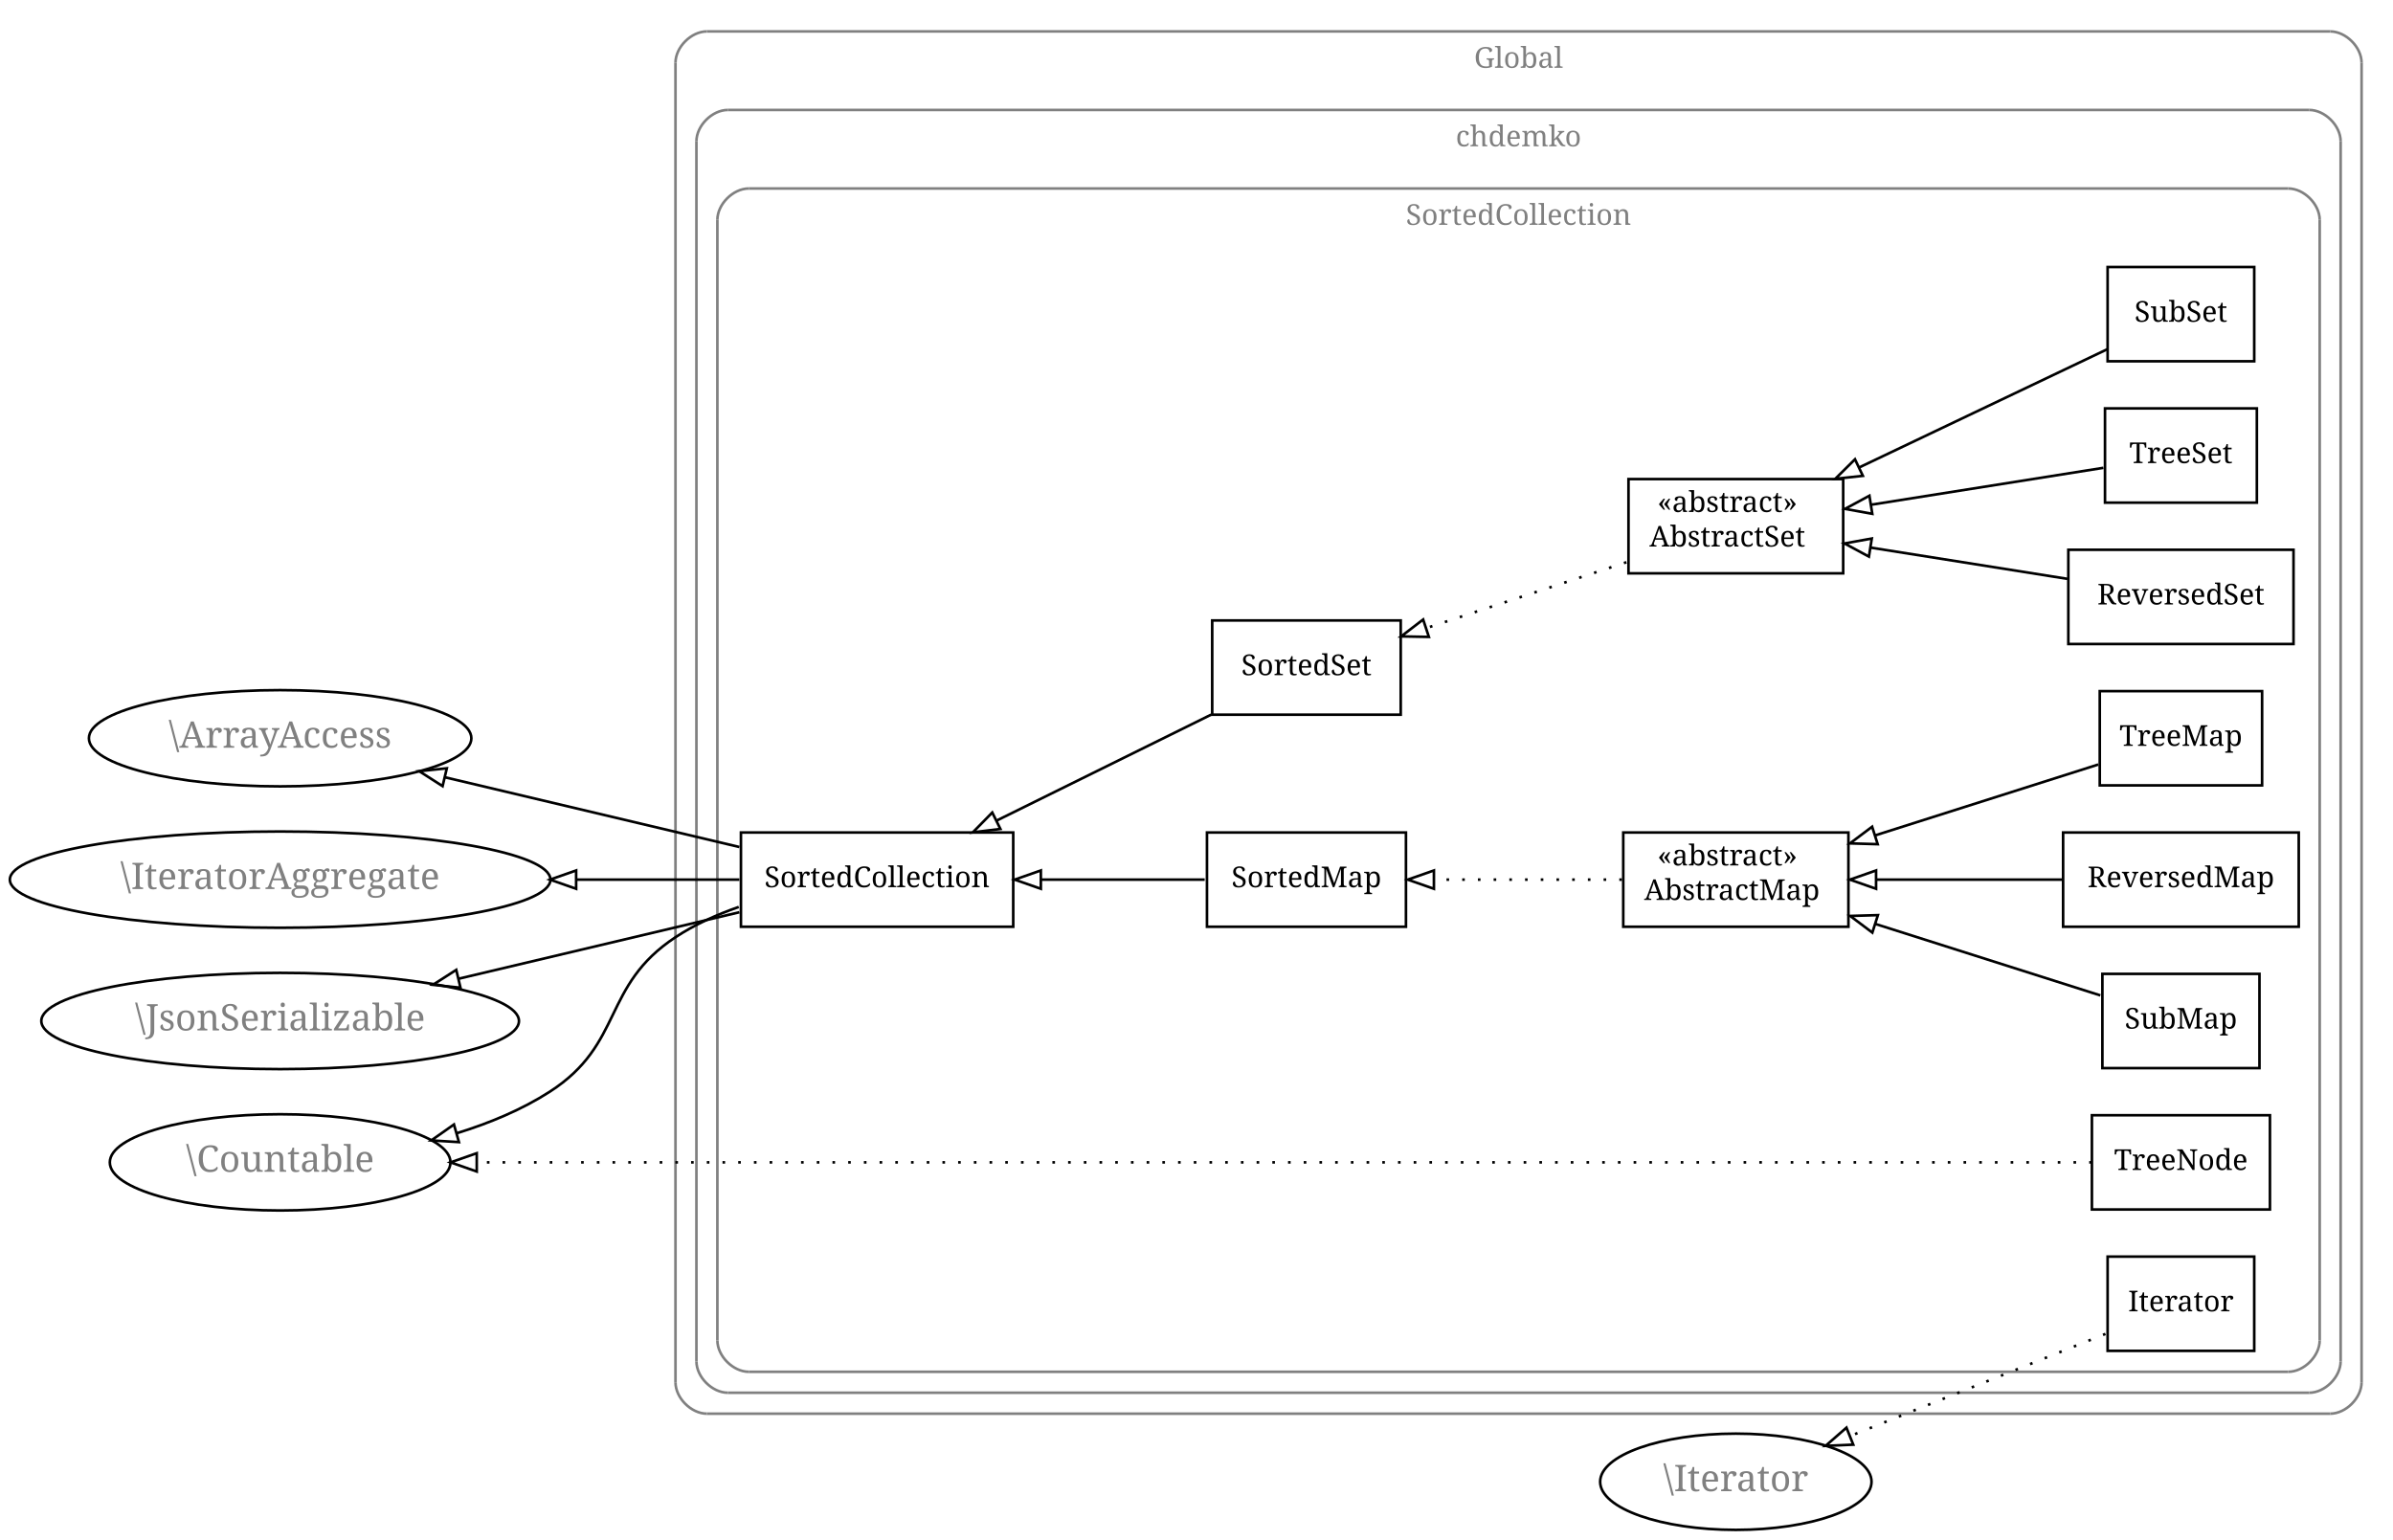
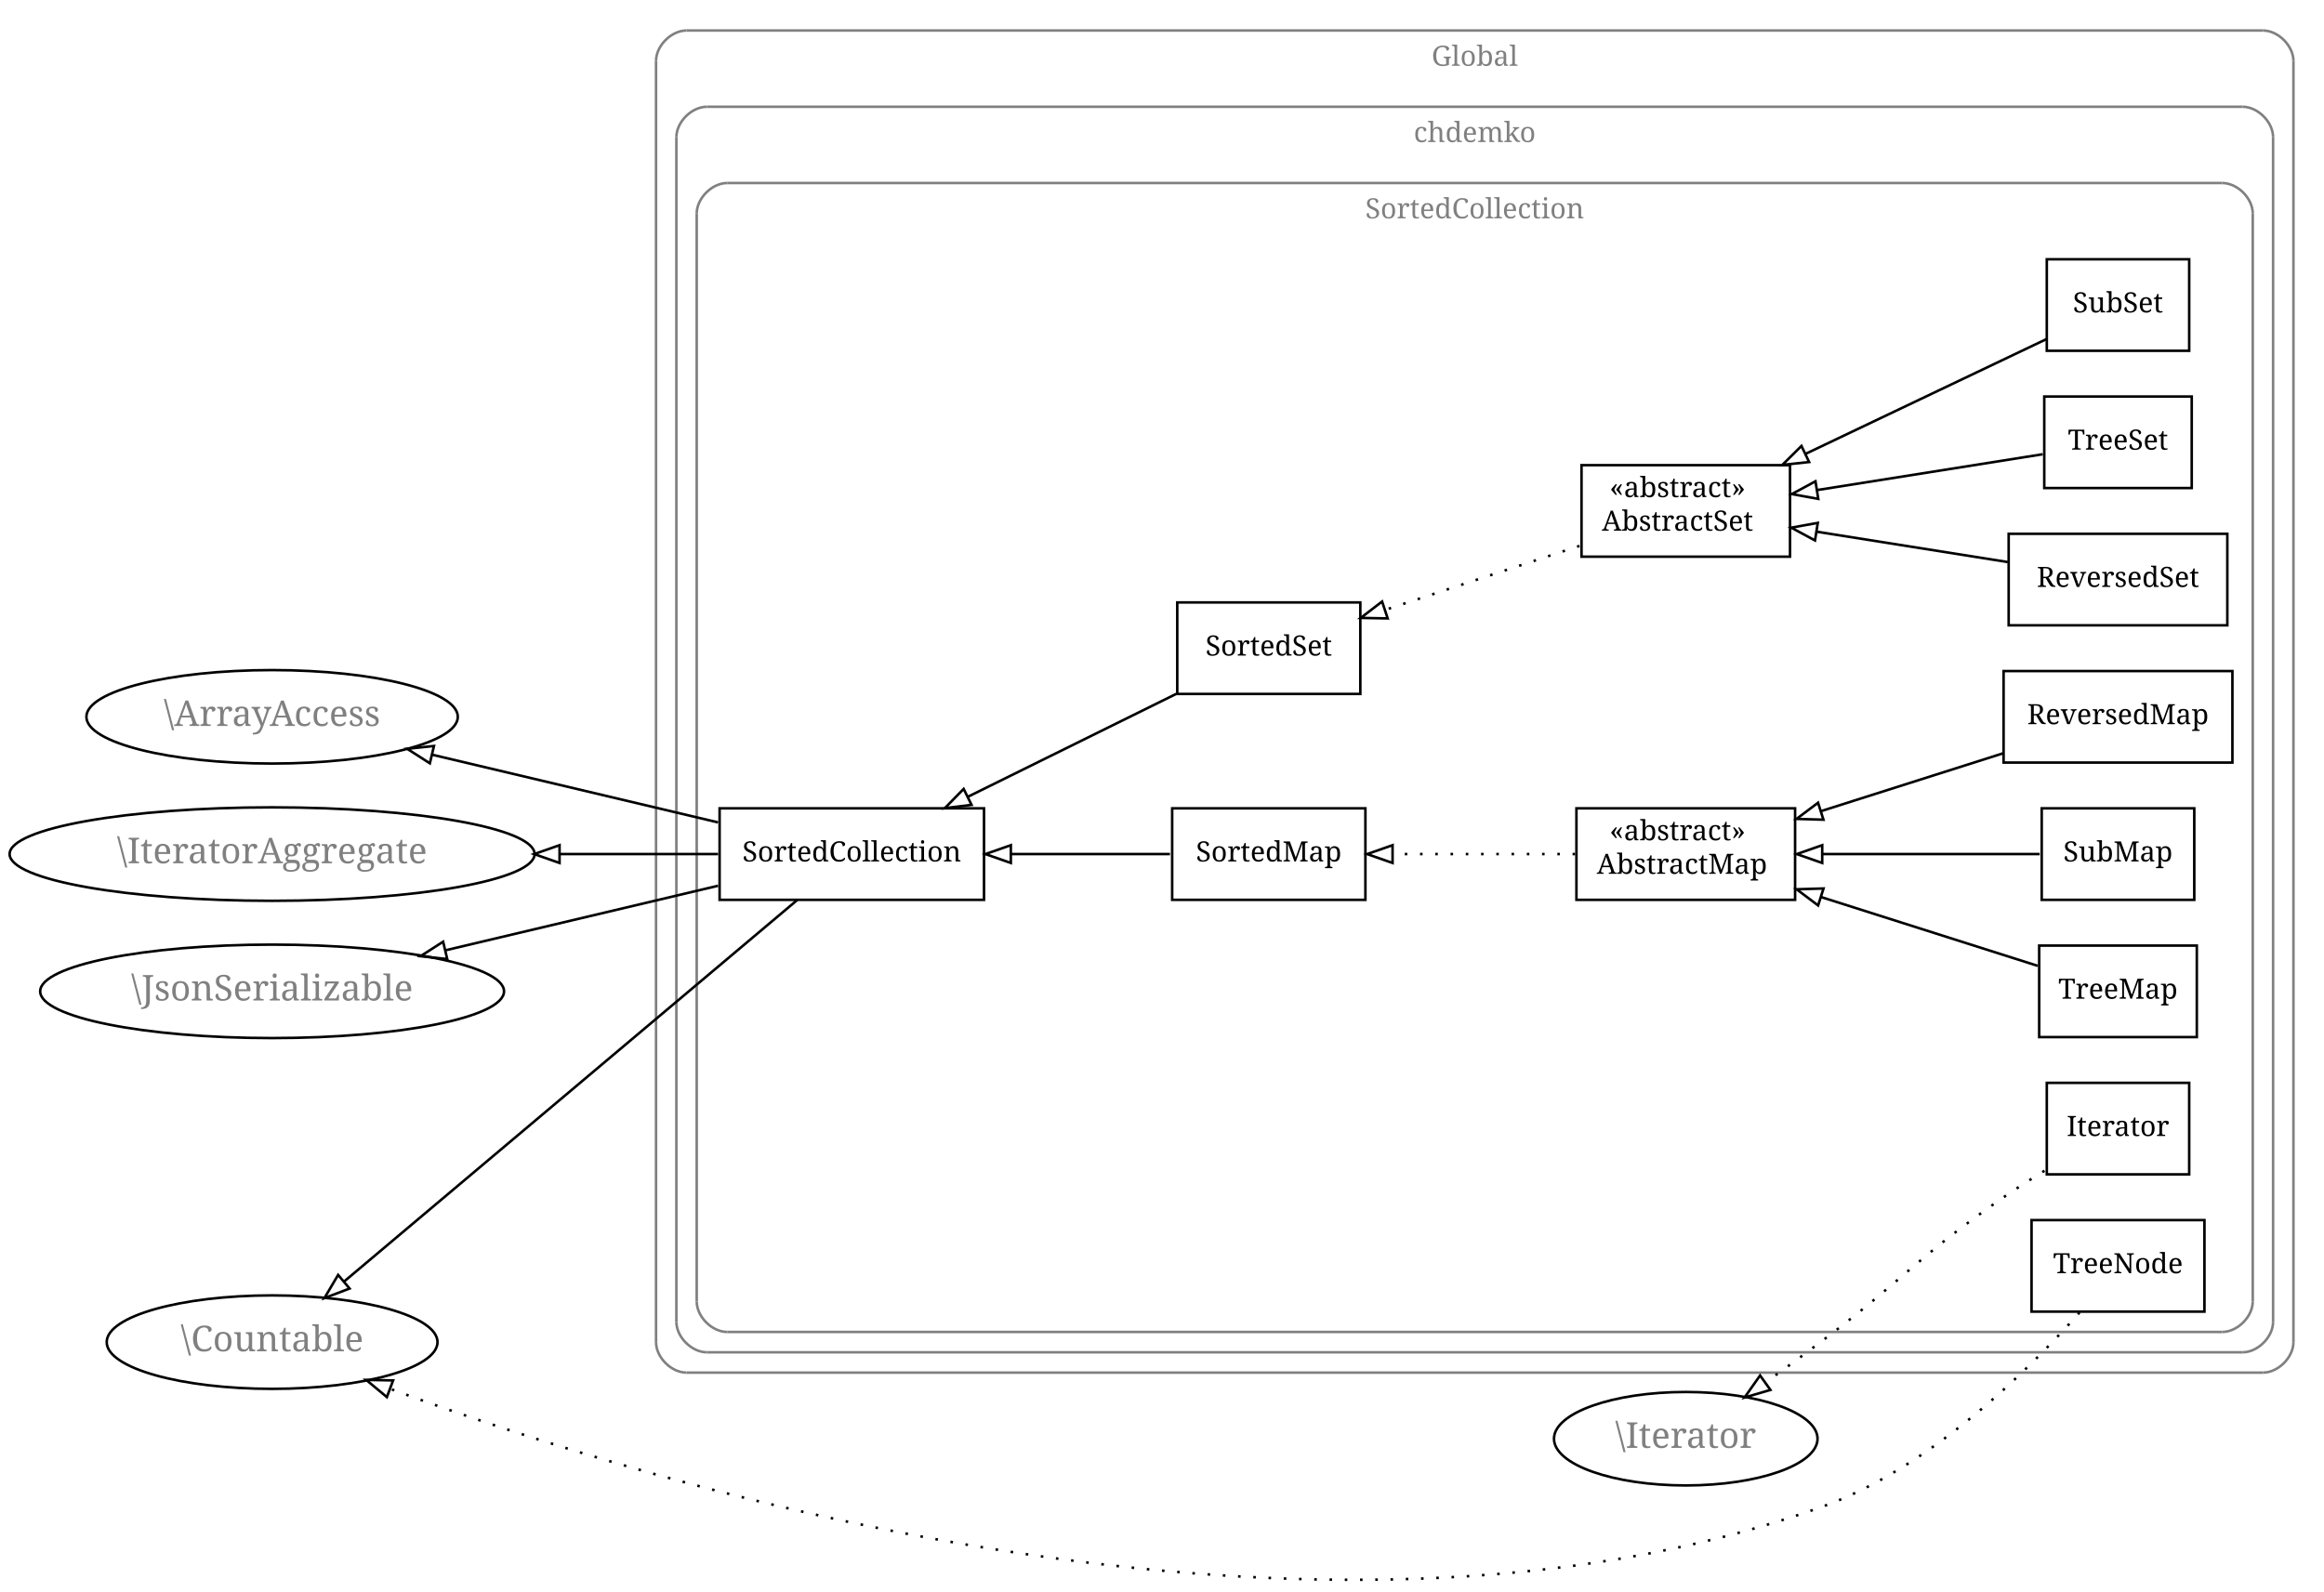
- <svg xmlns="http://www.w3.org/2000/svg" width="914pt" height="588pt" viewBox="0.00 0.00 914.00 588.00">
-   <g id="graph1" class="graph" transform="scale(1 1) rotate(0) translate(4 584)">
-     <polygon fill="white" stroke="white" points="-4,5 -4,-584 911,-584 911,5 -4,5" />
+ <svg xmlns="http://www.w3.org/2000/svg" width="914pt" height="626pt" viewBox="0.00 0.00 914.00 626.03">
+   <g id="graph1" class="graph" transform="scale(1 1) rotate(0) translate(4 622.034)">
+     <polygon fill="white" stroke="white" points="-4,5 -4,-622.034 911,-622.034 911,5 -4,5" />
    <g id="graph2" class="cluster">
-       <polyline fill="none" stroke="gray" points="266,-44 886,-44 " />
-       <path fill="none" stroke="gray" d="M886,-44C892,-44 898,-50 898,-56" />
-       <polyline fill="none" stroke="gray" points="898,-56 898,-560 " />
-       <path fill="none" stroke="gray" d="M898,-560C898,-566 892,-572 886,-572" />
-       <polyline fill="none" stroke="gray" points="886,-572 266,-572 " />
-       <path fill="none" stroke="gray" d="M266,-572C260,-572 254,-566 254,-560" />
-       <polyline fill="none" stroke="gray" points="254,-560 254,-56 " />
-       <path fill="none" stroke="gray" d="M254,-56C254,-50 260,-44 266,-44" />
-       <text text-anchor="middle" x="576" y="-558.1" font-family="Times Roman,serif" font-size="11.00" fill="gray">Global</text>
+       <polyline fill="none" stroke="gray" points="266,-82.034 886,-82.034 " />
+       <path fill="none" stroke="gray" d="M886,-82.034C892,-82.034 898,-88.034 898,-94.034" />
+       <polyline fill="none" stroke="gray" points="898,-94.034 898,-598.034 " />
+       <path fill="none" stroke="gray" d="M898,-598.034C898,-604.034 892,-610.034 886,-610.034" />
+       <polyline fill="none" stroke="gray" points="886,-610.034 266,-610.034 " />
+       <path fill="none" stroke="gray" d="M266,-610.034C260,-610.034 254,-604.034 254,-598.034" />
+       <polyline fill="none" stroke="gray" points="254,-598.034 254,-94.034 " />
+       <path fill="none" stroke="gray" d="M254,-94.034C254,-88.034 260,-82.034 266,-82.034" />
+       <text text-anchor="middle" x="576" y="-596.134" font-family="Times Roman,serif" font-size="11.00" fill="gray">Global</text>
    </g>
    <g id="graph3" class="cluster">
-       <polyline fill="none" stroke="gray" points="274,-52 878,-52 " />
-       <path fill="none" stroke="gray" d="M878,-52C884,-52 890,-58 890,-64" />
-       <polyline fill="none" stroke="gray" points="890,-64 890,-530 " />
-       <path fill="none" stroke="gray" d="M890,-530C890,-536 884,-542 878,-542" />
-       <polyline fill="none" stroke="gray" points="878,-542 274,-542 " />
-       <path fill="none" stroke="gray" d="M274,-542C268,-542 262,-536 262,-530" />
-       <polyline fill="none" stroke="gray" points="262,-530 262,-64 " />
-       <path fill="none" stroke="gray" d="M262,-64C262,-58 268,-52 274,-52" />
-       <text text-anchor="middle" x="576" y="-528.1" font-family="Times Roman,serif" font-size="11.00" fill="gray">chdemko</text>
+       <polyline fill="none" stroke="gray" points="274,-90.034 878,-90.034 " />
+       <path fill="none" stroke="gray" d="M878,-90.034C884,-90.034 890,-96.034 890,-102.034" />
+       <polyline fill="none" stroke="gray" points="890,-102.034 890,-568.034 " />
+       <path fill="none" stroke="gray" d="M890,-568.034C890,-574.034 884,-580.034 878,-580.034" />
+       <polyline fill="none" stroke="gray" points="878,-580.034 274,-580.034 " />
+       <path fill="none" stroke="gray" d="M274,-580.034C268,-580.034 262,-574.034 262,-568.034" />
+       <polyline fill="none" stroke="gray" points="262,-568.034 262,-102.034 " />
+       <path fill="none" stroke="gray" d="M262,-102.034C262,-96.034 268,-90.034 274,-90.034" />
+       <text text-anchor="middle" x="576" y="-566.134" font-family="Times Roman,serif" font-size="11.00" fill="gray">chdemko</text>
    </g>
    <g id="graph4" class="cluster">
-       <polyline fill="none" stroke="gray" points="282,-60 870,-60 " />
-       <path fill="none" stroke="gray" d="M870,-60C876,-60 882,-66 882,-72" />
-       <polyline fill="none" stroke="gray" points="882,-72 882,-500 " />
-       <path fill="none" stroke="gray" d="M882,-500C882,-506 876,-512 870,-512" />
-       <polyline fill="none" stroke="gray" points="870,-512 282,-512 " />
-       <path fill="none" stroke="gray" d="M282,-512C276,-512 270,-506 270,-500" />
-       <polyline fill="none" stroke="gray" points="270,-500 270,-72 " />
-       <path fill="none" stroke="gray" d="M270,-72C270,-66 276,-60 282,-60" />
-       <text text-anchor="middle" x="576" y="-498.1" font-family="Times Roman,serif" font-size="11.00" fill="gray">SortedCollection</text>
+       <polyline fill="none" stroke="gray" points="282,-98.034 870,-98.034 " />
+       <path fill="none" stroke="gray" d="M870,-98.034C876,-98.034 882,-104.034 882,-110.034" />
+       <polyline fill="none" stroke="gray" points="882,-110.034 882,-538.034 " />
+       <path fill="none" stroke="gray" d="M882,-538.034C882,-544.034 876,-550.034 870,-550.034" />
+       <polyline fill="none" stroke="gray" points="870,-550.034 282,-550.034 " />
+       <path fill="none" stroke="gray" d="M282,-550.034C276,-550.034 270,-544.034 270,-538.034" />
+       <polyline fill="none" stroke="gray" points="270,-538.034 270,-110.034 " />
+       <path fill="none" stroke="gray" d="M270,-110.034C270,-104.034 276,-98.034 282,-98.034" />
+       <text text-anchor="middle" x="576" y="-536.134" font-family="Times Roman,serif" font-size="11.00" fill="gray">SortedCollection</text>
    </g>
    <g id="node4" class="node">
-       <polygon fill="none" stroke="black" points="860,-320 798,-320 798,-284 860,-284 860,-320" />
-       <text text-anchor="middle" x="829" y="-299.1" font-family="Times Roman,serif" font-size="11.00">TreeMap</text>
+       <polygon fill="none" stroke="black" points="857,-520.034 801,-520.034 801,-484.034 857,-484.034 857,-520.034" />
+       <text text-anchor="middle" x="829" y="-499.134" font-family="Times Roman,serif" font-size="11.00">SubSet</text>
+     </g>
+     <g id="node5" class="node">
+       <polygon fill="none" stroke="black" points="700,-439.034 618,-439.034 618,-403.034 700,-403.034 700,-439.034" />
+       <text text-anchor="start" x="629" y="-426.468" font-family="Times Roman,serif" font-size="11.00">«abstract»</text>
+       <text text-anchor="start" x="626" y="-413.268" font-family="Times Roman,serif" font-size="11.00">AbstractSet</text>
+     </g>
+     <g id="edge5" class="edge">
+       <path fill="none" stroke="black" d="M800.928,-488.659C775.203,-476.401 736.603,-458.01 706.149,-443.499" />
+       <polygon fill="none" stroke="black" points="707.516,-440.274 696.983,-439.132 704.505,-446.593 707.516,-440.274" />
+     </g>
+     <g id="node14" class="node">
+       <polygon fill="none" stroke="black" points="531,-385.034 459,-385.034 459,-349.034 531,-349.034 531,-385.034" />
+       <text text-anchor="middle" x="495" y="-364.134" font-family="Times Roman,serif" font-size="11.00">SortedSet</text>
+     </g>
+     <g id="edge7" class="edge">
+       <path fill="none" stroke="black" stroke-dasharray="1,5" d="M617.192,-407.268C593.837,-399.578 564.704,-389.985 540.743,-382.096" />
+       <polygon fill="none" stroke="black" points="541.755,-378.744 531.162,-378.941 539.565,-385.393 541.755,-378.744" />
+     </g>
+     <g id="node6" class="node">
+       <polygon fill="none" stroke="black" points="857,-196.034 801,-196.034 801,-160.034 857,-160.034 857,-196.034" />
+       <text text-anchor="middle" x="829" y="-175.134" font-family="Times Roman,serif" font-size="11.00">Iterator</text>
+     </g>
+     <g id="node20" class="node">
+       <ellipse fill="none" stroke="black" cx="659" cy="-56.034" rx="51.828" ry="18.385" />
+       <text text-anchor="middle" x="659" y="-52.434" font-family="Times Roman,serif" font-size="14.00" fill="gray">\Iterator</text>
+     </g>
+     <g id="edge9" class="edge">
+       <path fill="none" stroke="black" stroke-dasharray="1,5" d="M800.083,-161.439C794.659,-158.115 789.096,-154.558 784,-151.034 750.431,-127.82 744.594,-118.599 712,-94.034 705.046,-88.793 697.487,-83.272 690.314,-78.112" />
+       <polygon fill="none" stroke="black" points="692.301,-75.229 682.131,-72.258 688.228,-80.922 692.301,-75.229" />
    </g>
    <g id="node7" class="node">
-       <polygon fill="none" stroke="black" points="702,-266 616,-266 616,-230 702,-230 702,-266" />
-       <text text-anchor="start" x="629" y="-253.433" font-family="Times Roman,serif" font-size="11.00">«abstract»</text>
-       <text text-anchor="start" x="624" y="-240.233" font-family="Times Roman,serif" font-size="11.00">AbstractMap</text>
+       <polygon fill="none" stroke="black" points="874,-358.034 784,-358.034 784,-322.034 874,-322.034 874,-358.034" />
+       <text text-anchor="middle" x="829" y="-337.134" font-family="Times Roman,serif" font-size="11.00">ReversedMap</text>
    </g>
-     <g id="edge5" class="edge">
-       <path fill="none" stroke="black" d="M797.423,-291.97C773.544,-284.385 740.207,-273.795 712.231,-264.909" />
-       <polygon fill="none" stroke="black" points="713.175,-261.536 702.584,-261.844 711.055,-268.208 713.175,-261.536" />
+     <g id="node12" class="node">
+       <polygon fill="none" stroke="black" points="702,-304.034 616,-304.034 616,-268.034 702,-268.034 702,-304.034" />
+       <text text-anchor="start" x="629" y="-291.468" font-family="Times Roman,serif" font-size="11.00">«abstract»</text>
+       <text text-anchor="start" x="624" y="-278.268" font-family="Times Roman,serif" font-size="11.00">AbstractMap</text>
    </g>
-     <g id="node5" class="node">
-       <polygon fill="none" stroke="black" points="863,-158 795,-158 795,-122 863,-122 863,-158" />
-       <text text-anchor="middle" x="829" y="-137.1" font-family="Times Roman,serif" font-size="11.00">TreeNode</text>
+     <g id="edge11" class="edge">
+       <path fill="none" stroke="black" d="M783.889,-325.705C761.855,-318.706 735.197,-310.238 712.177,-302.926" />
+       <polygon fill="none" stroke="black" points="713.149,-299.562 702.558,-299.87 711.03,-306.234 713.149,-299.562" />
    </g>
-     <g id="node19" class="node">
-       <ellipse fill="none" stroke="black" cx="103" cy="-140" rx="65.054" ry="18.385" />
-       <text text-anchor="middle" x="103" y="-136.4" font-family="Times Roman,serif" font-size="14.00" fill="gray">\Countable</text>
+     <g id="node8" class="node">
+       <polygon fill="none" stroke="black" points="858,-466.034 800,-466.034 800,-430.034 858,-430.034 858,-466.034" />
+       <text text-anchor="middle" x="829" y="-445.134" font-family="Times Roman,serif" font-size="11.00">TreeSet</text>
    </g>
-     <g id="edge7" class="edge">
-       <path fill="none" stroke="black" stroke-dasharray="1,5" d="M794.957,-140C684.45,-140 333.941,-140 178.492,-140" />
-       <polygon fill="none" stroke="black" points="178.091,-136.5 168.091,-140 178.091,-143.5 178.091,-136.5" />
+     <g id="edge13" class="edge">
+       <path fill="none" stroke="black" d="M799.388,-443.331C774.966,-439.452 739.738,-433.857 710.681,-429.242" />
+       <polygon fill="none" stroke="black" points="711.114,-425.767 700.689,-427.655 710.016,-432.681 711.114,-425.767" />
    </g>
-     <g id="node6" class="node">
-       <polygon fill="none" stroke="black" points="857,-482 801,-482 801,-446 857,-446 857,-482" />
-       <text text-anchor="middle" x="829" y="-461.1" font-family="Times Roman,serif" font-size="11.00">SubSet</text>
+     <g id="node9" class="node">
+       <polygon fill="none" stroke="black" points="872,-412.034 786,-412.034 786,-376.034 872,-376.034 872,-412.034" />
+       <text text-anchor="middle" x="829" y="-391.134" font-family="Times Roman,serif" font-size="11.00">ReversedSet</text>
+     </g>
+     <g id="edge15" class="edge">
+       <path fill="none" stroke="black" d="M785.662,-400.917C762.766,-404.554 734.511,-409.041 710.502,-412.854" />
+       <polygon fill="none" stroke="black" points="709.827,-409.418 700.5,-414.443 710.925,-416.331 709.827,-409.418" />
+     </g>
+     <g id="node10" class="node">
+       <polygon fill="none" stroke="black" points="863,-142.034 795,-142.034 795,-106.034 863,-106.034 863,-142.034" />
+       <text text-anchor="middle" x="829" y="-121.134" font-family="Times Roman,serif" font-size="11.00">TreeNode</text>
+     </g>
+     <g id="node25" class="node">
+       <ellipse fill="none" stroke="black" cx="103" cy="-94.034" rx="65.054" ry="18.385" />
+       <text text-anchor="middle" x="103" y="-90.434" font-family="Times Roman,serif" font-size="14.00" fill="gray">\Countable</text>
+     </g>
+     <g id="edge17" class="edge">
+       <path fill="none" stroke="black" stroke-dasharray="1,5" d="M813.884,-105.724C793.538,-82.676 754.906,-44.26 712,-29.034 512.024,41.929 253.747,-37.245 149.588,-75.603" />
+       <polygon fill="none" stroke="black" points="148.142,-72.406 139.996,-79.181 150.589,-78.965 148.142,-72.406" />
    </g>
    <g id="node11" class="node">
-       <polygon fill="none" stroke="black" points="700,-401 618,-401 618,-365 700,-365 700,-401" />
-       <text text-anchor="start" x="629" y="-388.433" font-family="Times Roman,serif" font-size="11.00">«abstract»</text>
-       <text text-anchor="start" x="626" y="-375.233" font-family="Times Roman,serif" font-size="11.00">AbstractSet</text>
+       <polygon fill="none" stroke="black" points="859,-304.034 799,-304.034 799,-268.034 859,-268.034 859,-304.034" />
+       <text text-anchor="middle" x="829" y="-283.134" font-family="Times Roman,serif" font-size="11.00">SubMap</text>
    </g>
-     <g id="edge9" class="edge">
-       <path fill="none" stroke="black" d="M800.928,-450.624C775.203,-438.367 736.603,-419.976 706.149,-405.465" />
-       <polygon fill="none" stroke="black" points="707.516,-402.239 696.983,-401.098 704.505,-408.559 707.516,-402.239" />
-     </g>
-     <g id="node14" class="node">
-       <polygon fill="none" stroke="black" points="533,-266 457,-266 457,-230 533,-230 533,-266" />
-       <text text-anchor="middle" x="495" y="-245.1" font-family="Times Roman,serif" font-size="11.00">SortedMap</text>
-     </g>
-     <g id="edge11" class="edge">
-       <path fill="none" stroke="black" stroke-dasharray="1,5" d="M615.482,-248C593.428,-248 566.571,-248 543.815,-248" />
-       <polygon fill="none" stroke="black" points="543.681,-244.5 533.681,-248 543.681,-251.5 543.681,-244.5" />
-     </g>
-     <g id="node8" class="node">
-       <polygon fill="none" stroke="black" points="858,-428 800,-428 800,-392 858,-392 858,-428" />
-       <text text-anchor="middle" x="829" y="-407.1" font-family="Times Roman,serif" font-size="11.00">TreeSet</text>
-     </g>
-     <g id="edge13" class="edge">
-       <path fill="none" stroke="black" d="M799.388,-405.297C774.966,-401.418 739.738,-395.823 710.681,-391.208" />
-       <polygon fill="none" stroke="black" points="711.114,-387.733 700.689,-389.621 710.016,-394.646 711.114,-387.733" />
-     </g>
-     <g id="node9" class="node">
-       <polygon fill="none" stroke="black" points="874,-266 784,-266 784,-230 874,-230 874,-266" />
-       <text text-anchor="middle" x="829" y="-245.1" font-family="Times Roman,serif" font-size="11.00">ReversedMap</text>
-     </g>
-     <g id="edge15" class="edge">
-       <path fill="none" stroke="black" d="M783.889,-248C762.052,-248 735.672,-248 712.795,-248" />
-       <polygon fill="none" stroke="black" points="712.559,-244.5 702.558,-248 712.558,-251.5 712.559,-244.5" />
-     </g>
-     <g id="node10" class="node">
-       <polygon fill="none" stroke="black" points="859,-212 799,-212 799,-176 859,-176 859,-212" />
-       <text text-anchor="middle" x="829" y="-191.1" font-family="Times Roman,serif" font-size="11.00">SubMap</text>
-     </g>
-     <g id="edge17" class="edge">
-       <path fill="none" stroke="black" d="M798.214,-203.779C774.334,-211.364 740.657,-222.062 712.407,-231.035" />
-       <polygon fill="none" stroke="black" points="711.137,-227.766 702.666,-234.13 713.257,-234.438 711.137,-227.766" />
+     <g id="edge19" class="edge">
+       <path fill="none" stroke="black" d="M798.214,-286.034C774.439,-286.034 740.951,-286.034 712.778,-286.034" />
+       <polygon fill="none" stroke="black" points="712.666,-282.534 702.666,-286.034 712.666,-289.534 712.666,-282.534" />
    </g>
    <g id="node16" class="node">
-       <polygon fill="none" stroke="black" points="531,-347 459,-347 459,-311 531,-311 531,-347" />
-       <text text-anchor="middle" x="495" y="-326.1" font-family="Times Roman,serif" font-size="11.00">SortedSet</text>
-     </g>
-     <g id="edge19" class="edge">
-       <path fill="none" stroke="black" stroke-dasharray="1,5" d="M617.192,-369.234C593.837,-361.544 564.704,-351.951 540.743,-344.062" />
-       <polygon fill="none" stroke="black" points="541.755,-340.71 531.162,-340.907 539.565,-347.359 541.755,-340.71" />
-     </g>
-     <g id="node12" class="node">
-       <polygon fill="none" stroke="black" points="872,-374 786,-374 786,-338 872,-338 872,-374" />
-       <text text-anchor="middle" x="829" y="-353.1" font-family="Times Roman,serif" font-size="11.00">ReversedSet</text>
+       <polygon fill="none" stroke="black" points="533,-304.034 457,-304.034 457,-268.034 533,-268.034 533,-304.034" />
+       <text text-anchor="middle" x="495" y="-283.134" font-family="Times Roman,serif" font-size="11.00">SortedMap</text>
    </g>
    <g id="edge21" class="edge">
-       <path fill="none" stroke="black" d="M785.662,-362.883C762.766,-366.52 734.511,-371.007 710.502,-374.82" />
-       <polygon fill="none" stroke="black" points="709.827,-371.383 700.5,-376.409 710.925,-378.297 709.827,-371.383" />
+       <path fill="none" stroke="black" stroke-dasharray="1,5" d="M615.482,-286.034C593.428,-286.034 566.571,-286.034 543.815,-286.034" />
+       <polygon fill="none" stroke="black" points="543.681,-282.534 533.681,-286.034 543.681,-289.534 543.681,-282.534" />
    </g>
    <g id="node13" class="node">
-       <polygon fill="none" stroke="black" points="857,-104 801,-104 801,-68 857,-68 857,-104" />
-       <text text-anchor="middle" x="829" y="-83.1" font-family="Times Roman,serif" font-size="11.00">Iterator</text>
-     </g>
-     <g id="node28" class="node">
-       <ellipse fill="none" stroke="black" cx="659" cy="-18" rx="51.828" ry="18.385" />
-       <text text-anchor="middle" x="659" y="-14.4" font-family="Times Roman,serif" font-size="14.00" fill="gray">\Iterator</text>
+       <polygon fill="none" stroke="black" points="860,-250.034 798,-250.034 798,-214.034 860,-214.034 860,-250.034" />
+       <text text-anchor="middle" x="829" y="-229.134" font-family="Times Roman,serif" font-size="11.00">TreeMap</text>
    </g>
    <g id="edge23" class="edge">
-       <path fill="none" stroke="black" stroke-dasharray="1,5" d="M800.162,-74.465C773.492,-63.797 733.472,-47.789 702.846,-35.538" />
-       <polygon fill="none" stroke="black" points="703.846,-32.169 693.261,-31.705 701.246,-38.668 703.846,-32.169" />
+       <path fill="none" stroke="black" d="M797.423,-242.065C773.544,-249.65 740.207,-260.239 712.231,-269.125" />
+       <polygon fill="none" stroke="black" points="711.055,-265.827 702.584,-272.19 713.175,-272.498 711.055,-265.827" />
    </g>
    <g id="node15" class="node">
-       <polygon fill="none" stroke="black" points="383,-266 279,-266 279,-230 383,-230 383,-266" />
-       <text text-anchor="middle" x="331" y="-245.1" font-family="Times Roman,serif" font-size="11.00">SortedCollection</text>
+       <polygon fill="none" stroke="black" points="383,-304.034 279,-304.034 279,-268.034 383,-268.034 383,-304.034" />
+       <text text-anchor="middle" x="331" y="-283.134" font-family="Times Roman,serif" font-size="11.00">SortedCollection</text>
    </g>
    <g id="edge25" class="edge">
-       <path fill="none" stroke="black" d="M456.134,-248C437.494,-248 414.695,-248 393.69,-248" />
-       <polygon fill="none" stroke="black" points="393.548,-244.5 383.548,-248 393.548,-251.5 393.548,-244.5" />
+       <path fill="none" stroke="black" d="M458.603,-349.058C434.482,-337.144 402.642,-321.418 376.802,-308.656" />
+       <polygon fill="none" stroke="black" points="378.094,-305.391 367.578,-304.1 374.994,-311.667 378.094,-305.391" />
    </g>
    <g id="edge29" class="edge">
-       <path fill="none" stroke="black" d="M278.162,-237.564C269.688,-234.604 261.312,-230.823 254,-226 225.781,-207.388 234.421,-185.302 206,-167 195.33,-160.129 182.976,-155.002 170.609,-151.177" />
-       <polygon fill="none" stroke="black" points="171.294,-147.734 160.719,-148.38 169.389,-154.47 171.294,-147.734" />
+       <path fill="none" stroke="black" d="M309.55,-267.971C268.243,-233.186 177.657,-156.903 131.401,-117.951" />
+       <polygon fill="none" stroke="black" points="133.472,-115.119 123.569,-111.355 128.963,-120.474 133.472,-115.119" />
    </g>
    <g id="node31" class="node">
-       <ellipse fill="none" stroke="black" cx="103" cy="-302" rx="73.039" ry="18.385" />
-       <text text-anchor="middle" x="103" y="-298.4" font-family="Times Roman,serif" font-size="14.00" fill="gray">\ArrayAccess</text>
+       <ellipse fill="none" stroke="black" cx="103" cy="-340.034" rx="73.039" ry="18.385" />
+       <text text-anchor="middle" x="103" y="-336.434" font-family="Times Roman,serif" font-size="14.00" fill="gray">\ArrayAccess</text>
    </g>
    <g id="edge27" class="edge">
-       <path fill="none" stroke="black" d="M278.406,-260.456C244.867,-268.4 201.222,-278.737 165.859,-287.112" />
-       <polygon fill="none" stroke="black" points="165.043,-283.709 156.119,-289.419 166.657,-290.52 165.043,-283.709" />
+       <path fill="none" stroke="black" d="M278.406,-298.491C244.867,-306.434 201.222,-316.771 165.859,-325.147" />
+       <polygon fill="none" stroke="black" points="165.043,-321.743 156.119,-327.453 166.657,-328.554 165.043,-321.743" />
    </g>
    <g id="node34" class="node">
-       <ellipse fill="none" stroke="black" cx="103" cy="-248" rx="103.238" ry="18.385" />
-       <text text-anchor="middle" x="103" y="-244.4" font-family="Times Roman,serif" font-size="14.00" fill="gray">\IteratorAggregate</text>
+       <ellipse fill="none" stroke="black" cx="103" cy="-286.034" rx="103.238" ry="18.385" />
+       <text text-anchor="middle" x="103" y="-282.434" font-family="Times Roman,serif" font-size="14.00" fill="gray">\IteratorAggregate</text>
    </g>
    <g id="edge31" class="edge">
-       <path fill="none" stroke="black" d="M278.406,-248C259.703,-248 237.856,-248 216.055,-248" />
-       <polygon fill="none" stroke="black" points="216.054,-244.5 206.054,-248 216.054,-251.5 216.054,-244.5" />
+       <path fill="none" stroke="black" d="M278.406,-286.034C259.703,-286.034 237.856,-286.034 216.055,-286.034" />
+       <polygon fill="none" stroke="black" points="216.054,-282.534 206.054,-286.034 216.054,-289.534 216.054,-282.534" />
    </g>
    <g id="node36" class="node">
-       <ellipse fill="none" stroke="black" cx="103" cy="-194" rx="91.217" ry="18.385" />
-       <text text-anchor="middle" x="103" y="-190.4" font-family="Times Roman,serif" font-size="14.00" fill="gray">\JsonSerializable</text>
+       <ellipse fill="none" stroke="black" cx="103" cy="-232.034" rx="91.217" ry="18.385" />
+       <text text-anchor="middle" x="103" y="-228.434" font-family="Times Roman,serif" font-size="14.00" fill="gray">\JsonSerializable</text>
    </g>
    <g id="edge33" class="edge">
-       <path fill="none" stroke="black" d="M278.406,-235.544C246.567,-228.003 205.619,-218.304 171.296,-210.175" />
-       <polygon fill="none" stroke="black" points="171.877,-206.716 161.34,-207.817 170.264,-213.528 171.877,-206.716" />
+       <path fill="none" stroke="black" d="M278.406,-273.578C246.567,-266.037 205.619,-256.339 171.296,-248.209" />
+       <polygon fill="none" stroke="black" points="171.877,-244.75 161.34,-245.852 170.264,-251.562 171.877,-244.75" />
    </g>
    <g id="edge35" class="edge">
-       <path fill="none" stroke="black" d="M458.603,-311.023C434.482,-299.11 402.642,-283.384 376.802,-270.622" />
-       <polygon fill="none" stroke="black" points="378.094,-267.356 367.578,-266.066 374.994,-273.633 378.094,-267.356" />
+       <path fill="none" stroke="black" d="M456.134,-286.034C437.494,-286.034 414.695,-286.034 393.69,-286.034" />
+       <polygon fill="none" stroke="black" points="393.548,-282.534 383.548,-286.034 393.548,-289.534 393.548,-282.534" />
    </g>
  </g>
</svg>
